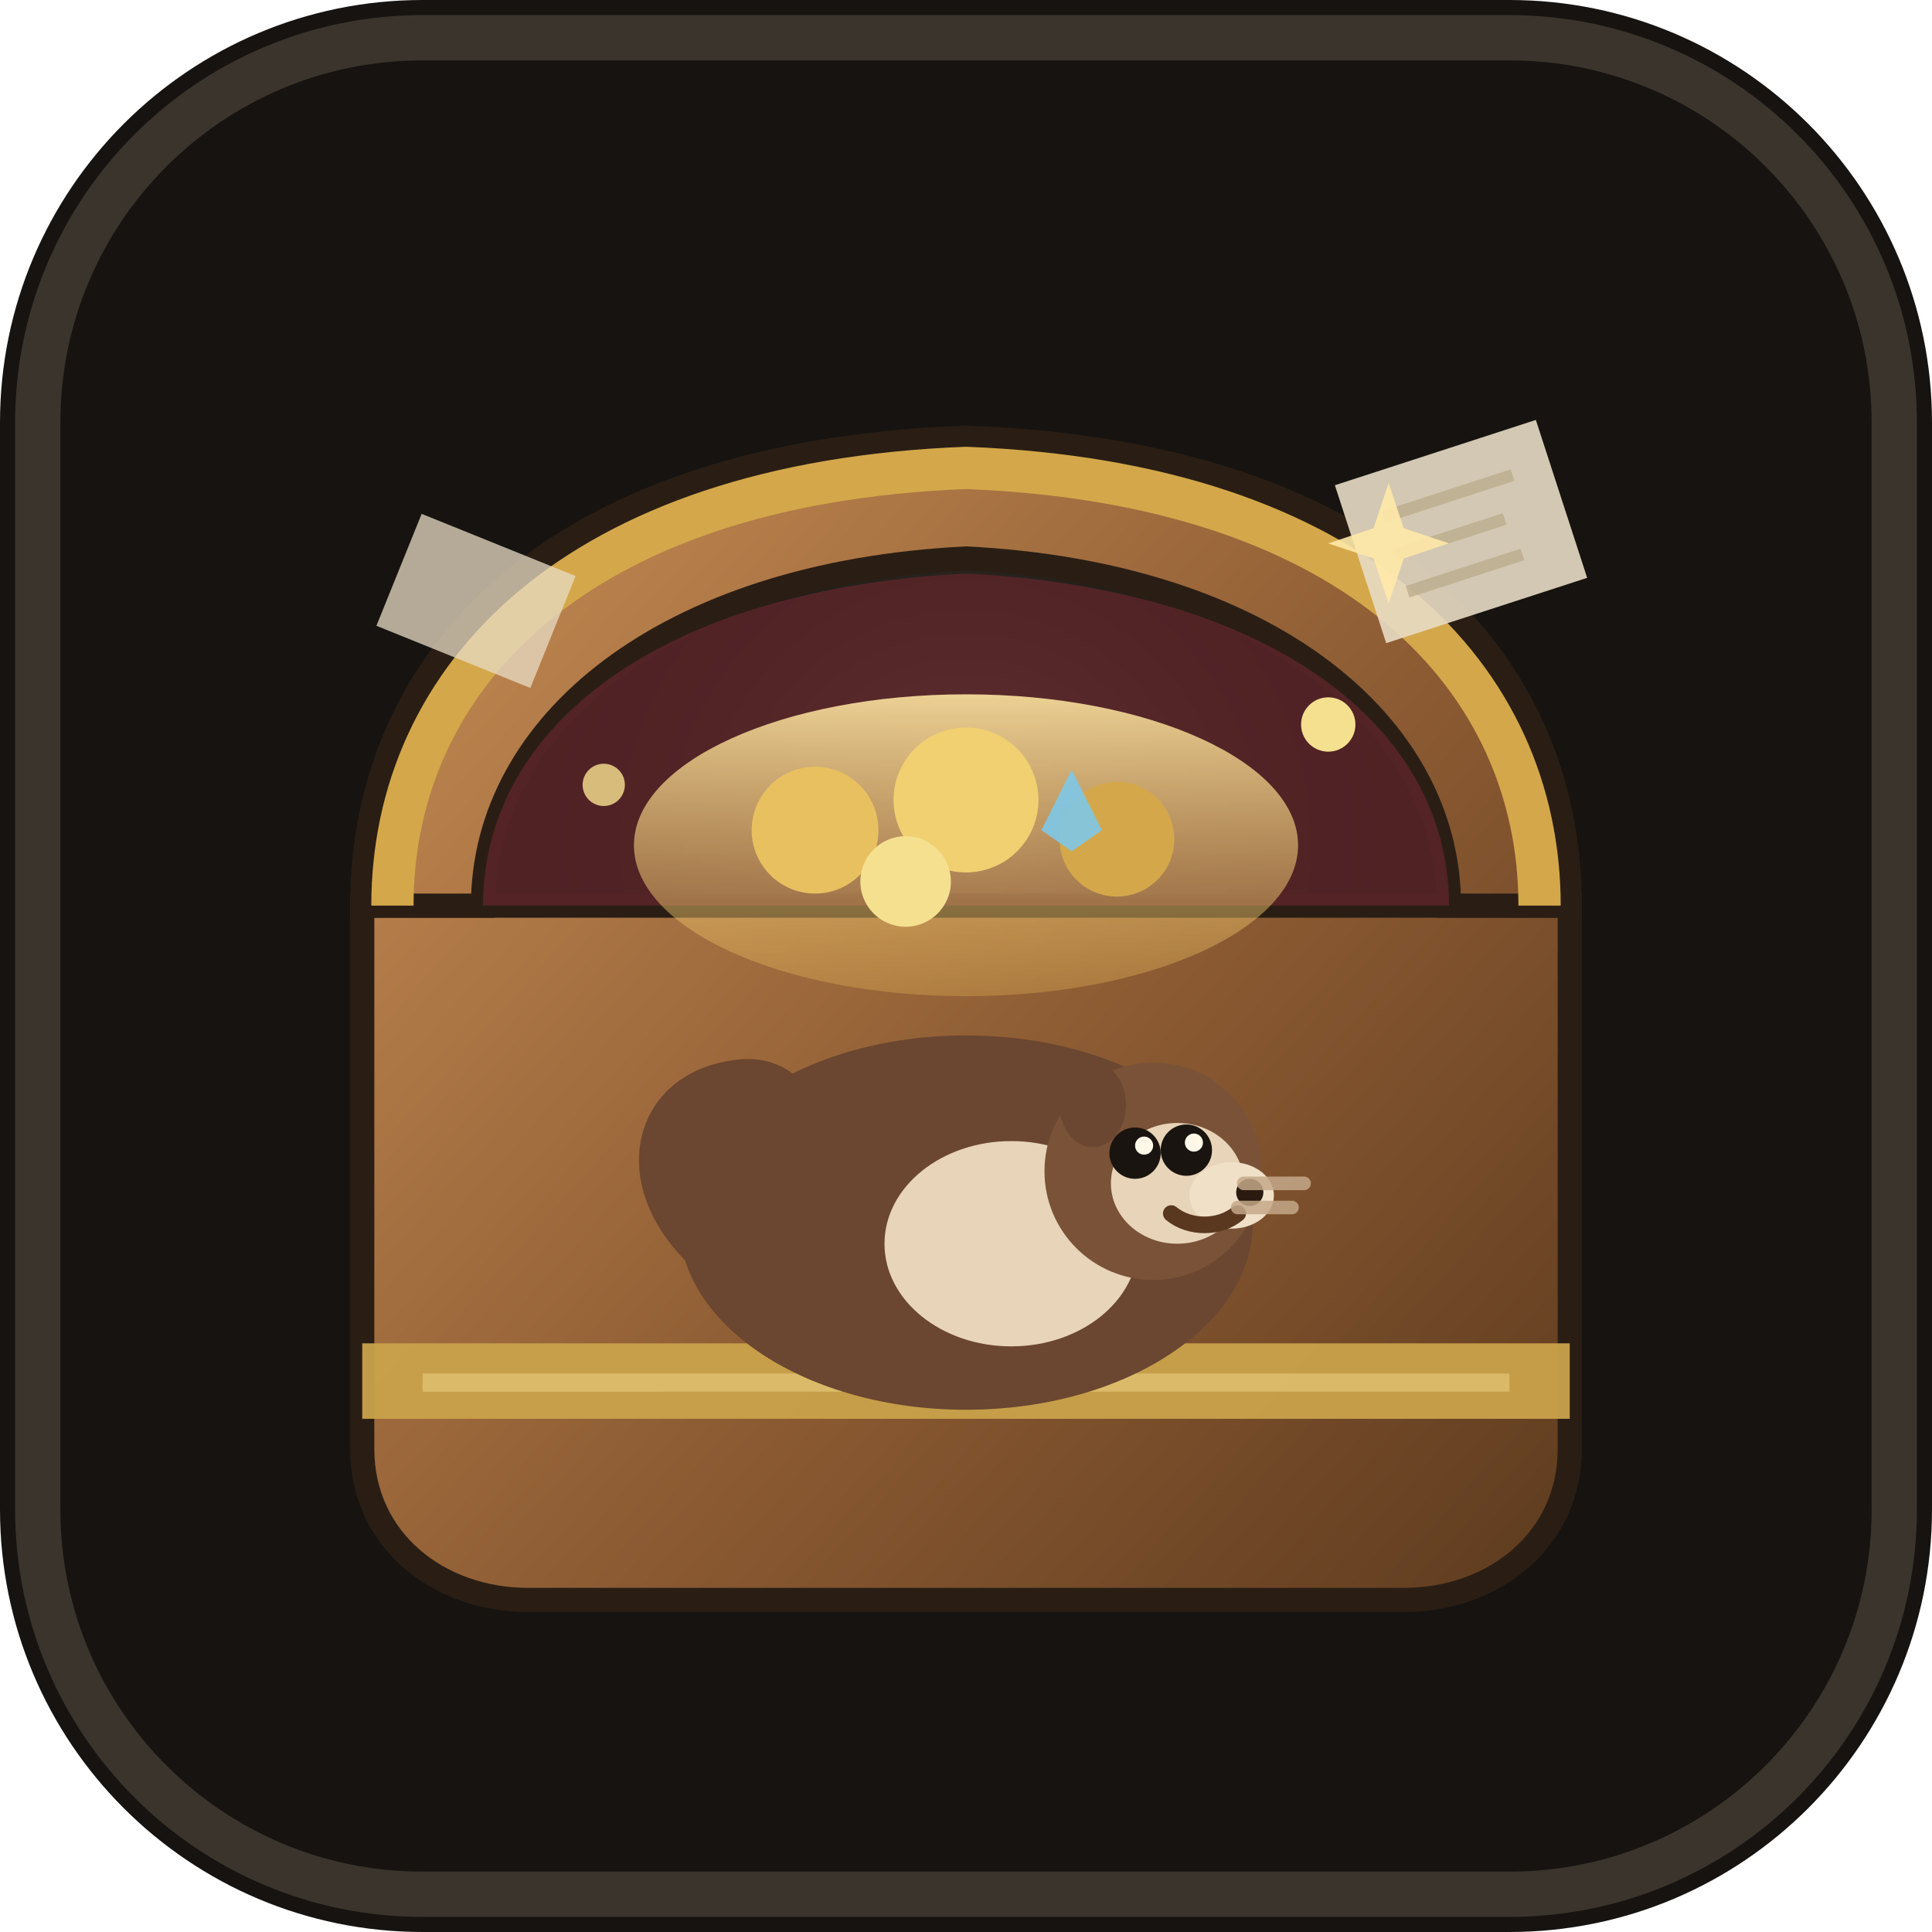
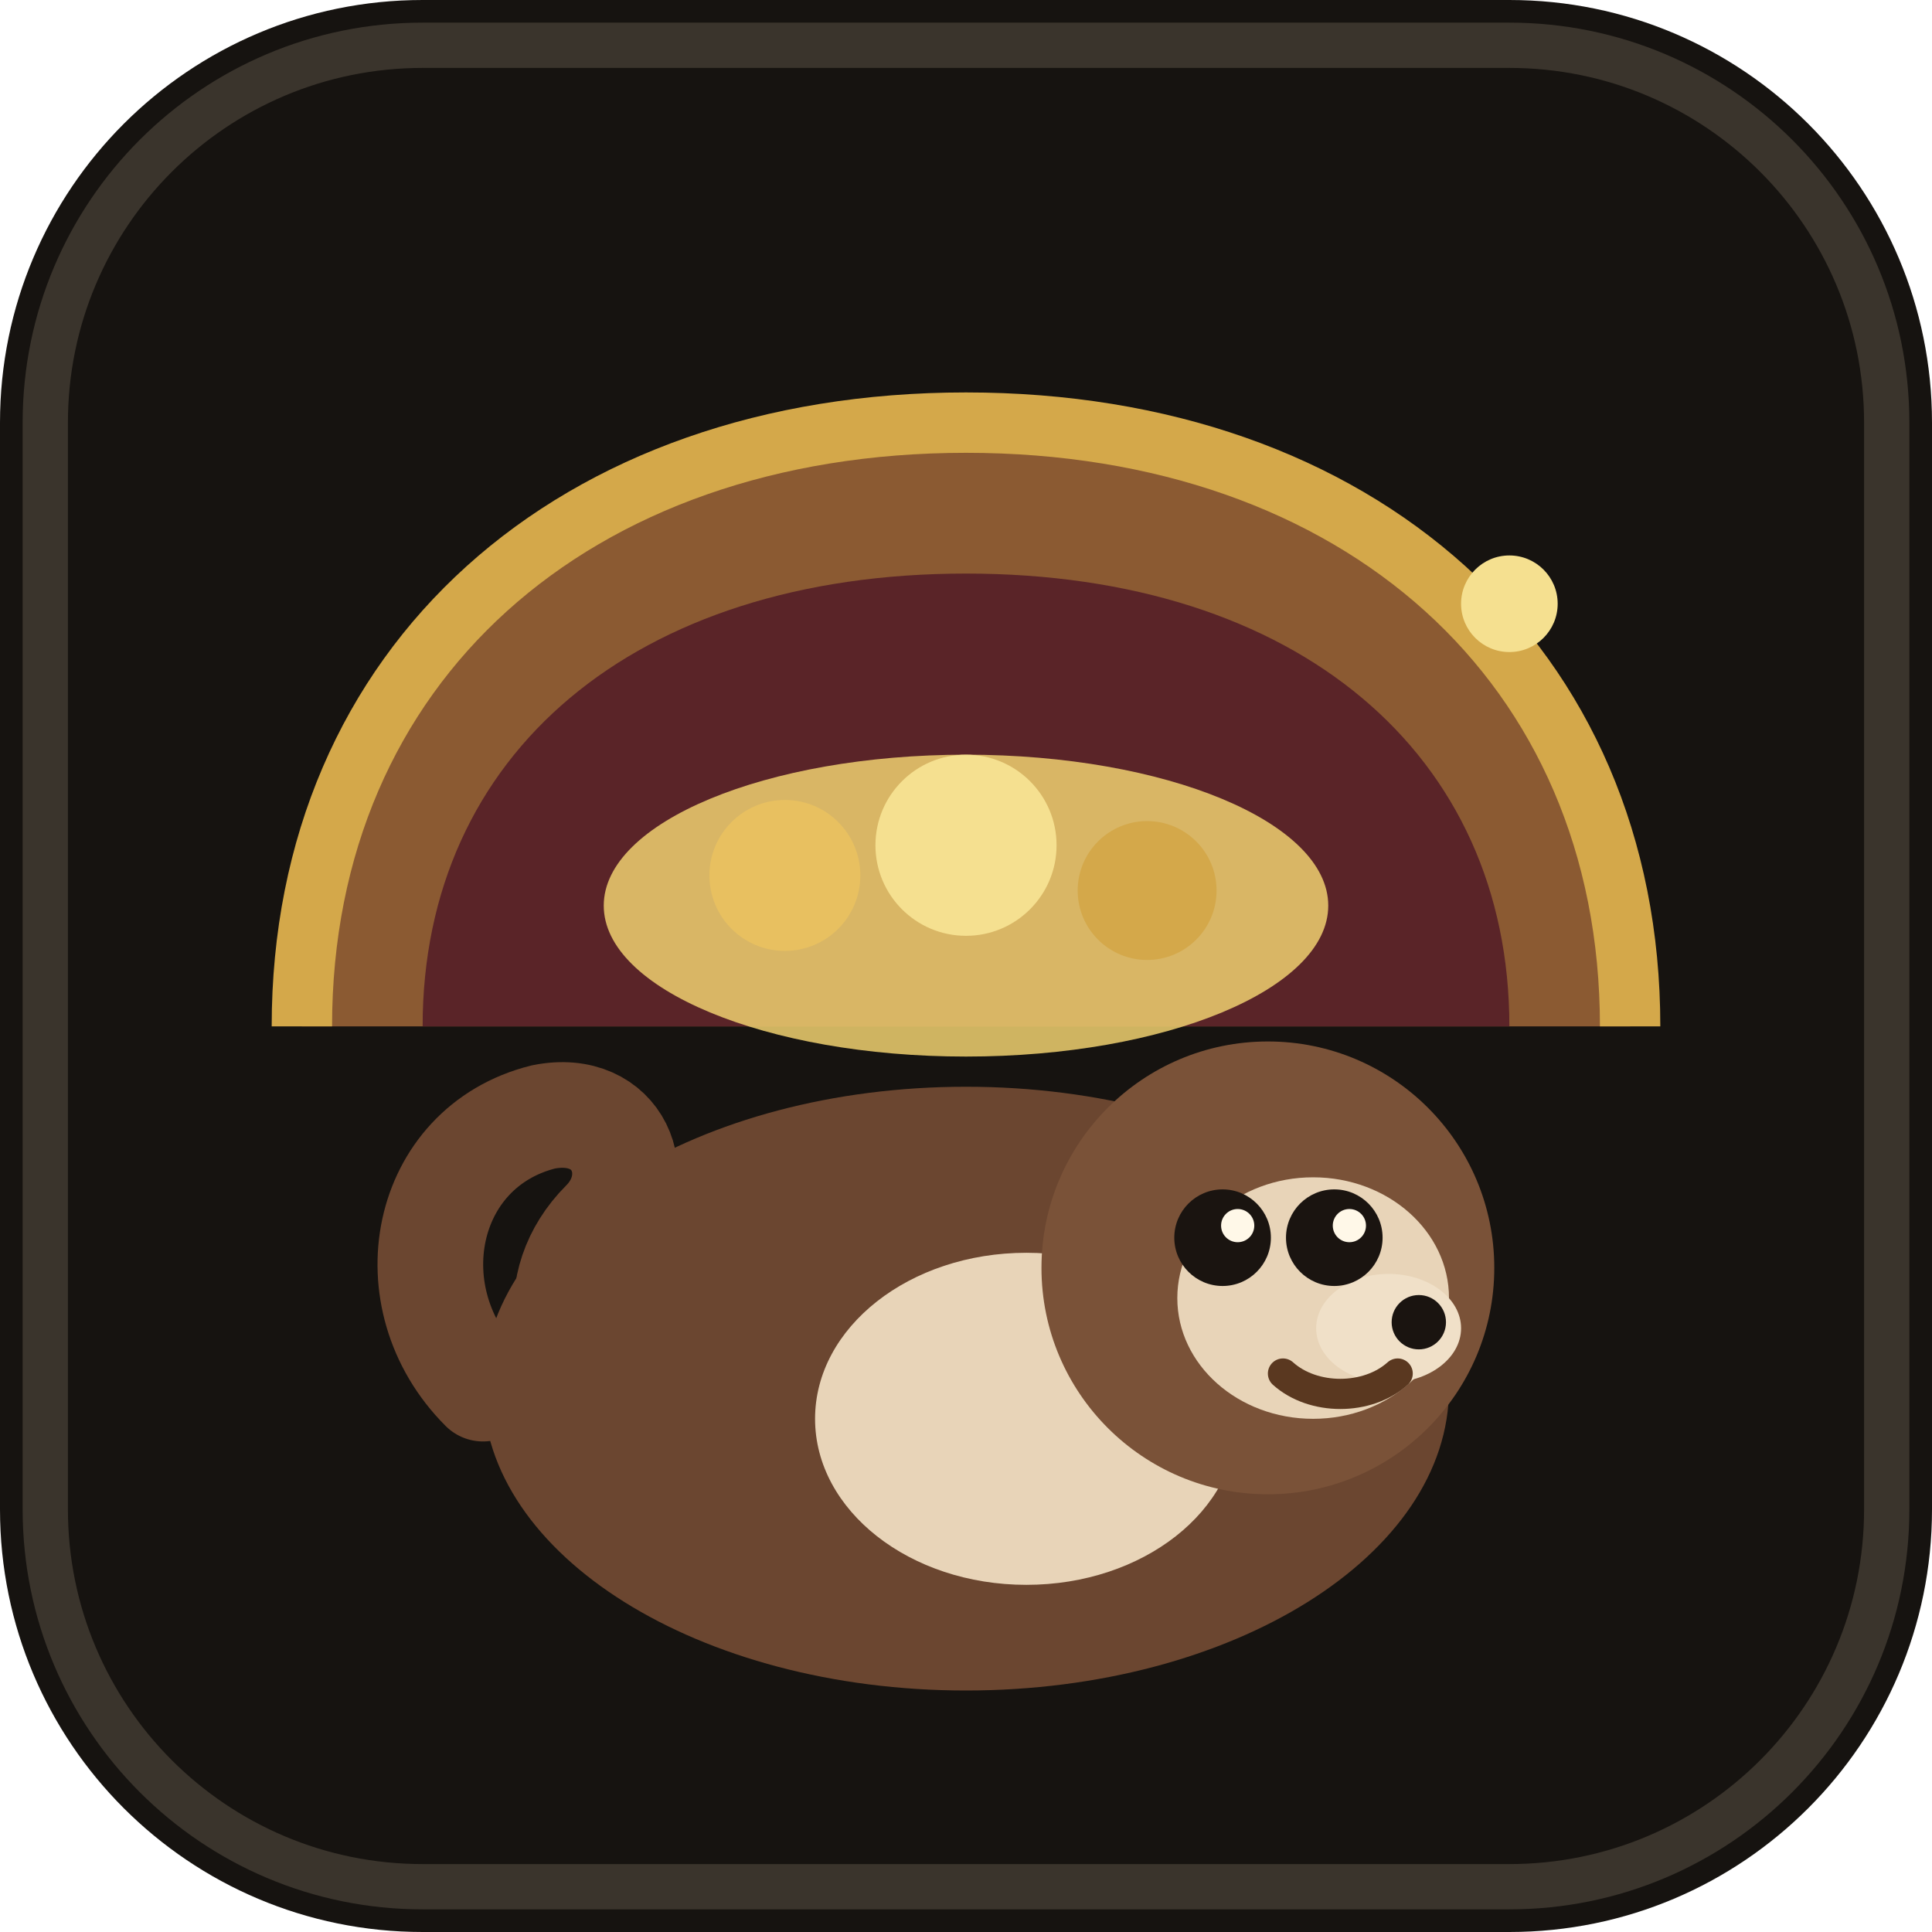
- <svg xmlns="http://www.w3.org/2000/svg" viewBox="0 0 64 64" role="img" aria-label="Reliquary — otter vault">
-   <defs>
-     <linearGradient id="wood" x1="12" y1="18" x2="52" y2="54" gradientUnits="userSpaceOnUse">
-       <stop stop-color="#c48a52" />
-       <stop offset="0.55" stop-color="#8b5a32" />
-       <stop offset="1" stop-color="#5c3a1e" />
-     </linearGradient>
-     <linearGradient id="gold" x1="16" y1="14" x2="48" y2="48" gradientUnits="userSpaceOnUse">
-       <stop stop-color="#f0d78a" />
-       <stop offset="0.5" stop-color="#d4a84a" />
-       <stop offset="1" stop-color="#9a6b20" />
-     </linearGradient>
-     <linearGradient id="glow" x1="32" y1="22" x2="32" y2="36" gradientUnits="userSpaceOnUse">
-       <stop stop-color="#ffe9a8" stop-opacity="0.95" />
-       <stop offset="1" stop-color="#e0a840" stop-opacity="0.15" />
-     </linearGradient>
-     <radialGradient id="ember" cx="32" cy="28" r="14" gradientUnits="userSpaceOnUse">
-       <stop stop-color="#fff3c4" stop-opacity="0.55" />
-       <stop offset="1" stop-color="#1a1814" stop-opacity="0" />
-     </radialGradient>
-   </defs>
+ <svg xmlns="http://www.w3.org/2000/svg" viewBox="0 0 64 64" role="img" aria-label="Reliquary">
  <rect width="64" height="64" rx="14" fill="#161310" />
-   <rect x="1.25" y="1.25" width="61.5" height="61.5" rx="12.75" fill="none" stroke="#3a342c" stroke-width="1.5" />
-   <circle cx="32" cy="30" r="16" fill="url(#ember)" />
-   <path fill="url(#wood)" stroke="#2a1e14" stroke-width="0.8" d="     M12 30     H52     V48     C52 51 49.5 53 46.5 53     H17.5     C14.5 53 12 51 12 48     Z" />
-   <path fill="#c9a24a" opacity="0.95" d="M12 44.5 H52 V47 H12 Z" />
-   <path fill="none" stroke="#f0d78a" stroke-width="0.6" opacity="0.5" d="M14 45.8 H50" />
-   <path fill="url(#wood)" stroke="#2a1e14" stroke-width="0.8" d="     M12 30     C12 22 18 15 32 14.5     C46 15 52 22 52 30     L48 30     C48 24 42 19 32 18.5     C22 19 16 24 16 30     Z" />
-   <path fill="#5a2428" opacity="0.85" d="     M16 30     C16 24 22 19.5 32 19     C42 19.5 48 24 48 30     Z" />
-   <path fill="none" stroke="#d4a84a" stroke-width="1.4" d="     M13 30 C13 22.5 19 16 32 15.5 C45 16 51 22.5 51 30" />
-   <ellipse cx="32" cy="28" rx="11" ry="5" fill="url(#glow)" />
-   <circle cx="27" cy="27.5" r="2.1" fill="#e8c060" />
-   <circle cx="32" cy="26.5" r="2.4" fill="#f0d070" />
-   <circle cx="37" cy="27.8" r="1.9" fill="#d4a84a" />
-   <circle cx="30" cy="29.2" r="1.5" fill="#f5e090" />
-   <path fill="#7ec8e8" d="M35.5 25.5 L36.5 27.5 L35.5 28.2 L34.5 27.5 Z" opacity="0.9" />
-   <ellipse cx="32" cy="40.5" rx="9.5" ry="6.2" fill="#6b4630" />
-   <ellipse cx="33.5" cy="41.2" rx="4.2" ry="3.4" fill="#e8d4b8" />
-   <circle cx="38.2" cy="38.8" r="3.6" fill="#7a5238" />
-   <ellipse cx="39" cy="39.2" rx="2.2" ry="2" fill="#e8d4b8" />
-   <ellipse cx="40.8" cy="39.6" rx="1.4" ry="1.1" fill="#f0e0c8" />
-   <circle cx="41.4" cy="39.5" r="0.45" fill="#2a1a10" />
-   <circle cx="37.6" cy="38.2" r="0.85" fill="#1a1410" />
-   <circle cx="39.3" cy="38.1" r="0.85" fill="#1a1410" />
-   <circle cx="37.9" cy="37.95" r="0.3" fill="#fff8e8" />
-   <circle cx="39.55" cy="37.85" r="0.3" fill="#fff8e8" />
-   <path d="M38.8 40.2 C39.4 40.7 40.4 40.7 41 40.2" fill="none" stroke="#5a3820" stroke-width="0.55" stroke-linecap="round" />
-   <ellipse cx="36.2" cy="36.6" rx="1.1" ry="1.4" fill="#6b4630" />
-   <path d="M23.5 41 C21.5 39 22 36.5 24.5 36.2 C26 36 26.5 37.5 25.5 38.5 C24.2 39.8 24.5 41.5 26 42" fill="none" stroke="#6b4630" stroke-width="2.2" stroke-linecap="round" />
-   <path d="M41.2 39.2 H43.2 M41 40 H42.8" stroke="#c4a888" stroke-width="0.45" stroke-linecap="round" opacity="0.85" />
-   <path fill="#e8dcc4" opacity="0.9" transform="rotate(-18 48 18)" d="M45 15 h7 v5.5 h-7 z" />
-   <path stroke="#b8a888" stroke-width="0.4" opacity="0.7" transform="rotate(-18 48 18)" d="M46.2 16.5 h4.5 M46.2 17.8 h3.8 M46.2 19.1 h4" />
-   <path fill="#e8dcc4" opacity="0.75" transform="rotate(22 16 20)" d="M13 18 h5.5 v4 h-5.5 z" />
-   <circle cx="44" cy="24" r="0.9" fill="#f5e090" />
-   <circle cx="20" cy="26" r="0.7" fill="#f0d78a" opacity="0.85" />
-   <path d="M46 16 L46.5 17.5 L48 18 L46.5 18.5 L46 20 L45.5 18.5 L44 18 L45.5 17.5 Z" fill="#ffe9a8" opacity="0.9" />
+   <rect x="1.5" y="1.5" width="61" height="61" rx="12.5" fill="none" stroke="#3a342c" stroke-width="1.5" />
+   <path fill="#8b5a32" d="M10 34c0-12 9-20 22-20s22 8 22 20H10z" />
+   <path fill="#5a2428" d="M14 34c0-9 7-15 18-15s18 6 18 15H14z" />
+   <path fill="none" stroke="#d4a84a" stroke-width="2" d="M10 34c0-12 9-20 22-20s22 8 22 20" />
+   <ellipse cx="32" cy="30" rx="12" ry="5" fill="#f0d070" opacity="0.85" />
+   <circle cx="26" cy="29" r="2.5" fill="#e8c060" />
+   <circle cx="32" cy="28" r="3" fill="#f5e090" />
+   <circle cx="38" cy="29.5" r="2.3" fill="#d4a84a" />
+   <ellipse cx="32" cy="46" rx="16" ry="10" fill="#6b4630" />
+   <ellipse cx="34" cy="47" rx="7" ry="5.5" fill="#e8d4b8" />
+   <circle cx="42" cy="42" r="7.5" fill="#7a5238" />
+   <ellipse cx="43.5" cy="43" rx="4.5" ry="4" fill="#e8d4b8" />
+   <ellipse cx="46" cy="44" rx="2.4" ry="1.8" fill="#f0e0c8" />
+   <circle cx="47" cy="43.8" r="0.9" fill="#1a1410" />
+   <circle cx="40.5" cy="41" r="1.6" fill="#1a1410" />
+   <circle cx="44.2" cy="41" r="1.6" fill="#1a1410" />
+   <circle cx="41" cy="40.6" r="0.55" fill="#fff8e8" />
+   <circle cx="44.7" cy="40.6" r="0.55" fill="#fff8e8" />
+   <path d="M42.5 45.5c1 0.9 2.8 0.9 3.8 0" fill="none" stroke="#5a3820" stroke-width="1" stroke-linecap="round" />
+   <path d="M16 46c-3-3-2-8 2-9 2.5-.5 3.5 2 2 3.5-2 2-1.5 5 1 6" fill="none" stroke="#6b4630" stroke-width="3.5" stroke-linecap="round" />
+   <circle cx="50" cy="20" r="1.6" fill="#f5e090" />
</svg>
